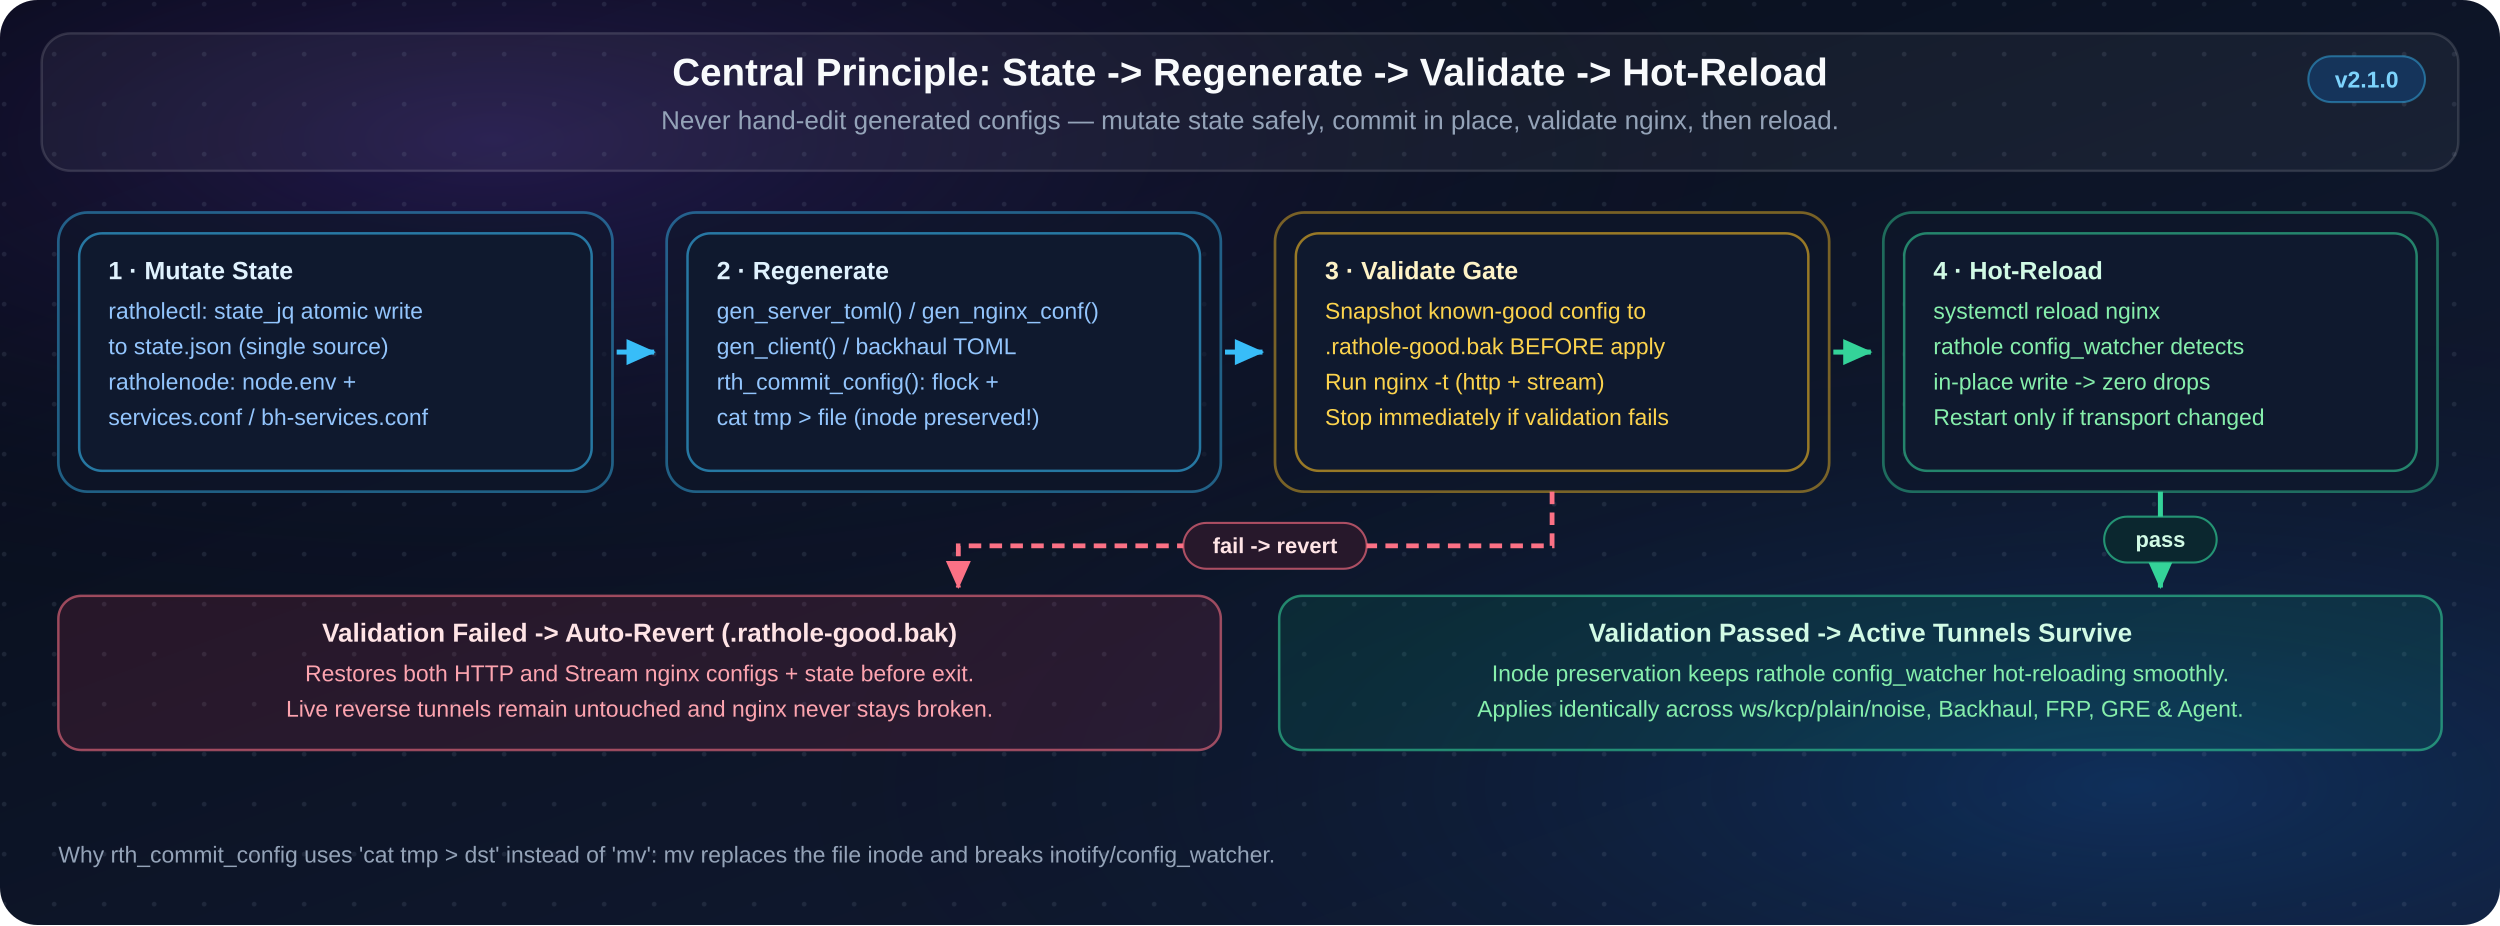
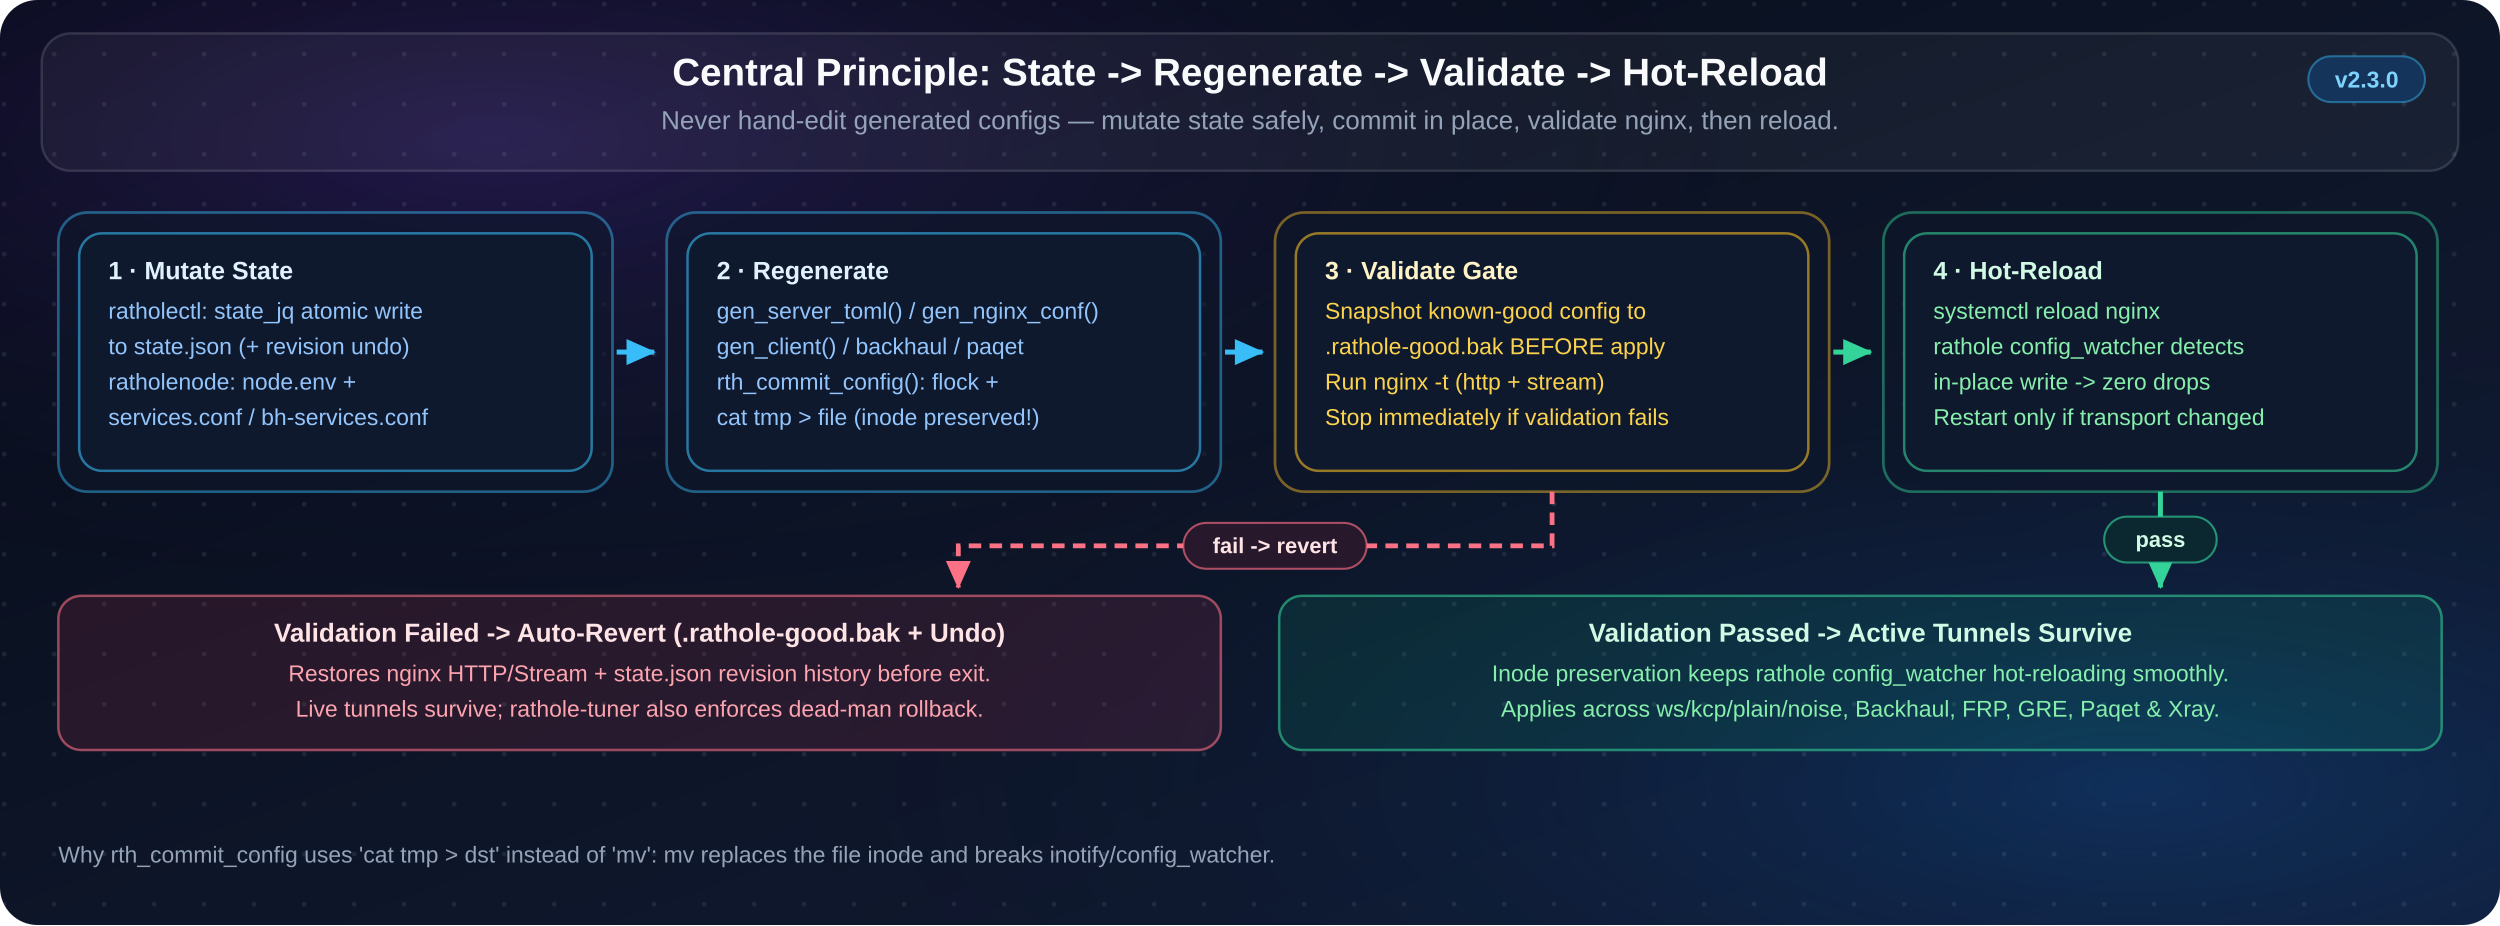
<svg xmlns="http://www.w3.org/2000/svg" viewBox="0 0 1200 444" width="1200" height="444" font-family="Segoe UI, system-ui, -apple-system, Arial, sans-serif">
  <defs>
    <linearGradient id="bgGrad" x1="0%" y1="0%" x2="100%" y2="100%">
      <stop offset="0%" stop-color="#060b16" />
      <stop offset="52%" stop-color="#0d1528" />
      <stop offset="100%" stop-color="#121c36" />
    </linearGradient>
    <radialGradient id="orbA" cx="20%" cy="15%" r="55%">
      <stop offset="0%" stop-color="rgba(124,58,237,0.22)" />
      <stop offset="100%" stop-color="rgba(0,0,0,0)" />
    </radialGradient>
    <radialGradient id="orbB" cx="85%" cy="85%" r="55%">
      <stop offset="0%" stop-color="rgba(10,132,255,0.20)" />
      <stop offset="100%" stop-color="rgba(0,0,0,0)" />
    </radialGradient>
    <pattern id="dotGrid" width="24" height="24" patternUnits="userSpaceOnUse">
      <circle cx="2" cy="2" r="1.15" fill="rgba(148,163,184,0.13)" />
    </pattern>
    <marker id="arr" viewBox="0 0 10 10" refX="8.5" refY="5" markerWidth="6.5" markerHeight="6.5" orient="auto">
      <path d="M0,1 L9,5 L0,9 z" fill="#38bdf8" />
    </marker>
    <marker id="arrV" viewBox="0 0 10 10" refX="8.5" refY="5" markerWidth="6.5" markerHeight="6.5" orient="auto">
      <path d="M0,1 L9,5 L0,9 z" fill="#a78bfa" />
    </marker>
    <marker id="arrG" viewBox="0 0 10 10" refX="8.5" refY="5" markerWidth="6.5" markerHeight="6.5" orient="auto">
      <path d="M0,1 L9,5 L0,9 z" fill="#34d399" />
    </marker>
    <marker id="arrR" viewBox="0 0 10 10" refX="8.5" refY="5" markerWidth="6.5" markerHeight="6.5" orient="auto">
      <path d="M0,1 L9,5 L0,9 z" fill="#fb7185" />
    </marker>
    <marker id="arrN" viewBox="0 0 10 10" refX="8.5" refY="5" markerWidth="6.5" markerHeight="6.5" orient="auto">
      <path d="M0,1 L9,5 L0,9 z" fill="#64748b" />
    </marker>
  </defs>
  <rect x="0" y="0" width="1200" height="444" rx="18" fill="url(#bgGrad)" />
  <rect x="0" y="0" width="1200" height="444" rx="18" fill="url(#orbA)" />
  <rect x="0" y="0" width="1200" height="444" rx="18" fill="url(#orbB)" />
  <rect x="0" y="0" width="1200" height="444" rx="18" fill="url(#dotGrid)" />
  <rect x="20" y="16" width="1160" height="66" rx="14" fill="rgba(255,255,255,0.05)" stroke="rgba(255,255,255,0.13)" stroke-width="1.2" />
  <text x="600.0" y="41" text-anchor="middle" fill="#f8fafc" font-size="18.5" font-weight="700">Central Principle: State -&gt; Regenerate -&gt; Validate -&gt; Hot-Reload</text>
  <text x="600.0" y="62" text-anchor="middle" fill="#94a3b8" font-size="12.5">Never hand-edit generated configs — mutate state safely, commit in place, validate nginx, then reload.</text>
  <rect x="1108" y="27" width="56" height="22" rx="11" fill="rgba(10,132,255,0.20)" stroke="rgba(56,189,248,0.45)" stroke-width="1" />
-   <text x="1136" y="42" text-anchor="middle" fill="#7dd3fc" font-size="11" font-weight="700">v2.1.0</text>
+   <text x="1136" y="42" text-anchor="middle" fill="#7dd3fc" font-size="11" font-weight="700">v2.3.0</text>
  <rect x="28" y="102" width="266" height="134" rx="14" fill="rgba(15,23,42,0.58)" stroke="#38bdf8" stroke-opacity="0.45" stroke-width="1.3" />
  <rect x="38" y="112" width="246" height="114" rx="11" fill="#0f192e" stroke="#38bdf8" stroke-opacity="0.58" stroke-width="1.2" />
  <text x="52" y="134" text-anchor="start" font-size="12" font-weight="700" fill="#e0f2fe">1 · Mutate State</text>
  <text x="52" y="153" text-anchor="start" font-size="11" fill="#93c5fd">ratholectl: state_jq atomic write</text>
-   <text x="52" y="170" text-anchor="start" font-size="11" fill="#93c5fd">to state.json (single source)</text>
+   <text x="52" y="170" text-anchor="start" font-size="11" fill="#93c5fd">to state.json (+ revision undo)</text>
  <text x="52" y="187" text-anchor="start" font-size="11" fill="#93c5fd">ratholenode: node.env +</text>
  <text x="52" y="204" text-anchor="start" font-size="11" fill="#93c5fd">services.conf / bh-services.conf</text>
  <line x1="296" y1="169" x2="314" y2="169" stroke="#38bdf8" stroke-width="2.4" marker-end="url(#arr)" />
  <rect x="320" y="102" width="266" height="134" rx="14" fill="rgba(15,23,42,0.58)" stroke="#38bdf8" stroke-opacity="0.45" stroke-width="1.3" />
  <rect x="330" y="112" width="246" height="114" rx="11" fill="#0f192e" stroke="#38bdf8" stroke-opacity="0.58" stroke-width="1.2" />
  <text x="344" y="134" text-anchor="start" font-size="12" font-weight="700" fill="#e0f2fe">2 · Regenerate</text>
  <text x="344" y="153" text-anchor="start" font-size="11" fill="#93c5fd">gen_server_toml() / gen_nginx_conf()</text>
-   <text x="344" y="170" text-anchor="start" font-size="11" fill="#93c5fd">gen_client() / backhaul TOML</text>
+   <text x="344" y="170" text-anchor="start" font-size="11" fill="#93c5fd">gen_client() / backhaul / paqet</text>
  <text x="344" y="187" text-anchor="start" font-size="11" fill="#93c5fd">rth_commit_config(): flock +</text>
  <text x="344" y="204" text-anchor="start" font-size="11" fill="#93c5fd">cat tmp &gt; file (inode preserved!)</text>
  <line x1="588" y1="169" x2="606" y2="169" stroke="#38bdf8" stroke-width="2.4" marker-end="url(#arr)" />
  <rect x="612" y="102" width="266" height="134" rx="14" fill="rgba(15,23,42,0.58)" stroke="#fbbf24" stroke-opacity="0.45" stroke-width="1.3" />
  <rect x="622" y="112" width="246" height="114" rx="11" fill="#0f192e" stroke="#fbbf24" stroke-opacity="0.58" stroke-width="1.2" />
  <text x="636" y="134" text-anchor="start" font-size="12" font-weight="700" fill="#fef3c7">3 · Validate Gate</text>
  <text x="636" y="153" text-anchor="start" font-size="11" fill="#fcd34d">Snapshot known-good config to</text>
  <text x="636" y="170" text-anchor="start" font-size="11" fill="#fcd34d">.rathole-good.bak BEFORE apply</text>
  <text x="636" y="187" text-anchor="start" font-size="11" fill="#fcd34d">Run nginx -t (http + stream)</text>
  <text x="636" y="204" text-anchor="start" font-size="11" fill="#fcd34d">Stop immediately if validation fails</text>
  <line x1="880" y1="169" x2="898" y2="169" stroke="#34d399" stroke-width="2.4" marker-end="url(#arrG)" />
  <rect x="904" y="102" width="266" height="134" rx="14" fill="rgba(15,23,42,0.58)" stroke="#34d399" stroke-opacity="0.45" stroke-width="1.3" />
  <rect x="914" y="112" width="246" height="114" rx="11" fill="#0f192e" stroke="#34d399" stroke-opacity="0.58" stroke-width="1.2" />
  <text x="928" y="134" text-anchor="start" font-size="12" font-weight="700" fill="#d1fae5">4 · Hot-Reload</text>
  <text x="928" y="153" text-anchor="start" font-size="11" fill="#86efac">systemctl reload nginx</text>
  <text x="928" y="170" text-anchor="start" font-size="11" fill="#86efac">rathole config_watcher detects</text>
  <text x="928" y="187" text-anchor="start" font-size="11" fill="#86efac">in-place write -&gt; zero drops</text>
  <text x="928" y="204" text-anchor="start" font-size="11" fill="#86efac">Restart only if transport changed</text>
  <rect x="28" y="286" width="558" height="74" rx="11" fill="rgba(244,63,94,0.12)" stroke="#fb7185" stroke-opacity="0.58" stroke-width="1.2" />
-   <text x="307.0" y="308" text-anchor="middle" font-size="12.5" font-weight="700" fill="#ffe4e6">Validation Failed -&gt; Auto-Revert (.rathole-good.bak)</text>
-   <text x="307.0" y="327" text-anchor="middle" font-size="11" fill="#fda4af">Restores both HTTP and Stream nginx configs + state before exit.</text>
-   <text x="307.0" y="344" text-anchor="middle" font-size="11" fill="#fda4af">Live reverse tunnels remain untouched and nginx never stays broken.</text>
+   <text x="307.0" y="308" text-anchor="middle" font-size="12.5" font-weight="700" fill="#ffe4e6">Validation Failed -&gt; Auto-Revert (.rathole-good.bak + Undo)</text>
+   <text x="307.0" y="327" text-anchor="middle" font-size="11" fill="#fda4af">Restores nginx HTTP/Stream + state.json revision history before exit.</text>
+   <text x="307.0" y="344" text-anchor="middle" font-size="11" fill="#fda4af">Live tunnels survive; rathole-tuner also enforces dead-man rollback.</text>
  <rect x="614" y="286" width="558" height="74" rx="11" fill="rgba(16,185,129,0.12)" stroke="#34d399" stroke-opacity="0.58" stroke-width="1.2" />
  <text x="893.0" y="308" text-anchor="middle" font-size="12.5" font-weight="700" fill="#d1fae5">Validation Passed -&gt; Active Tunnels Survive</text>
  <text x="893.0" y="327" text-anchor="middle" font-size="11" fill="#86efac">Inode preservation keeps rathole config_watcher hot-reloading smoothly.</text>
-   <text x="893.0" y="344" text-anchor="middle" font-size="11" fill="#86efac">Applies identically across ws/kcp/plain/noise, Backhaul, FRP, GRE &amp; Agent.</text>
+   <text x="893.0" y="344" text-anchor="middle" font-size="11" fill="#86efac">Applies across ws/kcp/plain/noise, Backhaul, FRP, GRE, Paqet &amp; Xray.</text>
  <path d="M 745.0 236 L 745.0 262 L 460 262 L 460 282" fill="none" stroke="#fb7185" stroke-width="2.3" stroke-dasharray="6 4" marker-end="url(#arrR)" />
  <rect x="568.0" y="251.0" width="88" height="22" rx="11.0" fill="#0b1324" stroke="#fb7185" stroke-opacity="0.65" stroke-width="1" />
  <rect x="568.0" y="251.0" width="88" height="22" rx="11.0" fill="rgba(244,63,94,0.12)" />
  <text x="612" y="265.5" text-anchor="middle" font-size="10.5" font-weight="700" fill="#ffe4e6">fail -&gt; revert</text>
  <line x1="1037.0" y1="236" x2="1037.0" y2="282" stroke="#34d399" stroke-width="2.4" marker-end="url(#arrG)" />
  <rect x="1010.0" y="248.0" width="54" height="22" rx="11.0" fill="#0b1324" stroke="#34d399" stroke-opacity="0.65" stroke-width="1" />
  <rect x="1010.0" y="248.0" width="54" height="22" rx="11.0" fill="rgba(16,185,129,0.12)" />
  <text x="1037.0" y="262.5" text-anchor="middle" font-size="10.5" font-weight="700" fill="#d1fae5">pass</text>
  <text x="28" y="414" text-anchor="start" font-size="11" font-weight="500" fill="#94a3b8">Why rth_commit_config uses 'cat tmp &gt; dst' instead of 'mv': mv replaces the file inode and breaks inotify/config_watcher.</text>
</svg>
